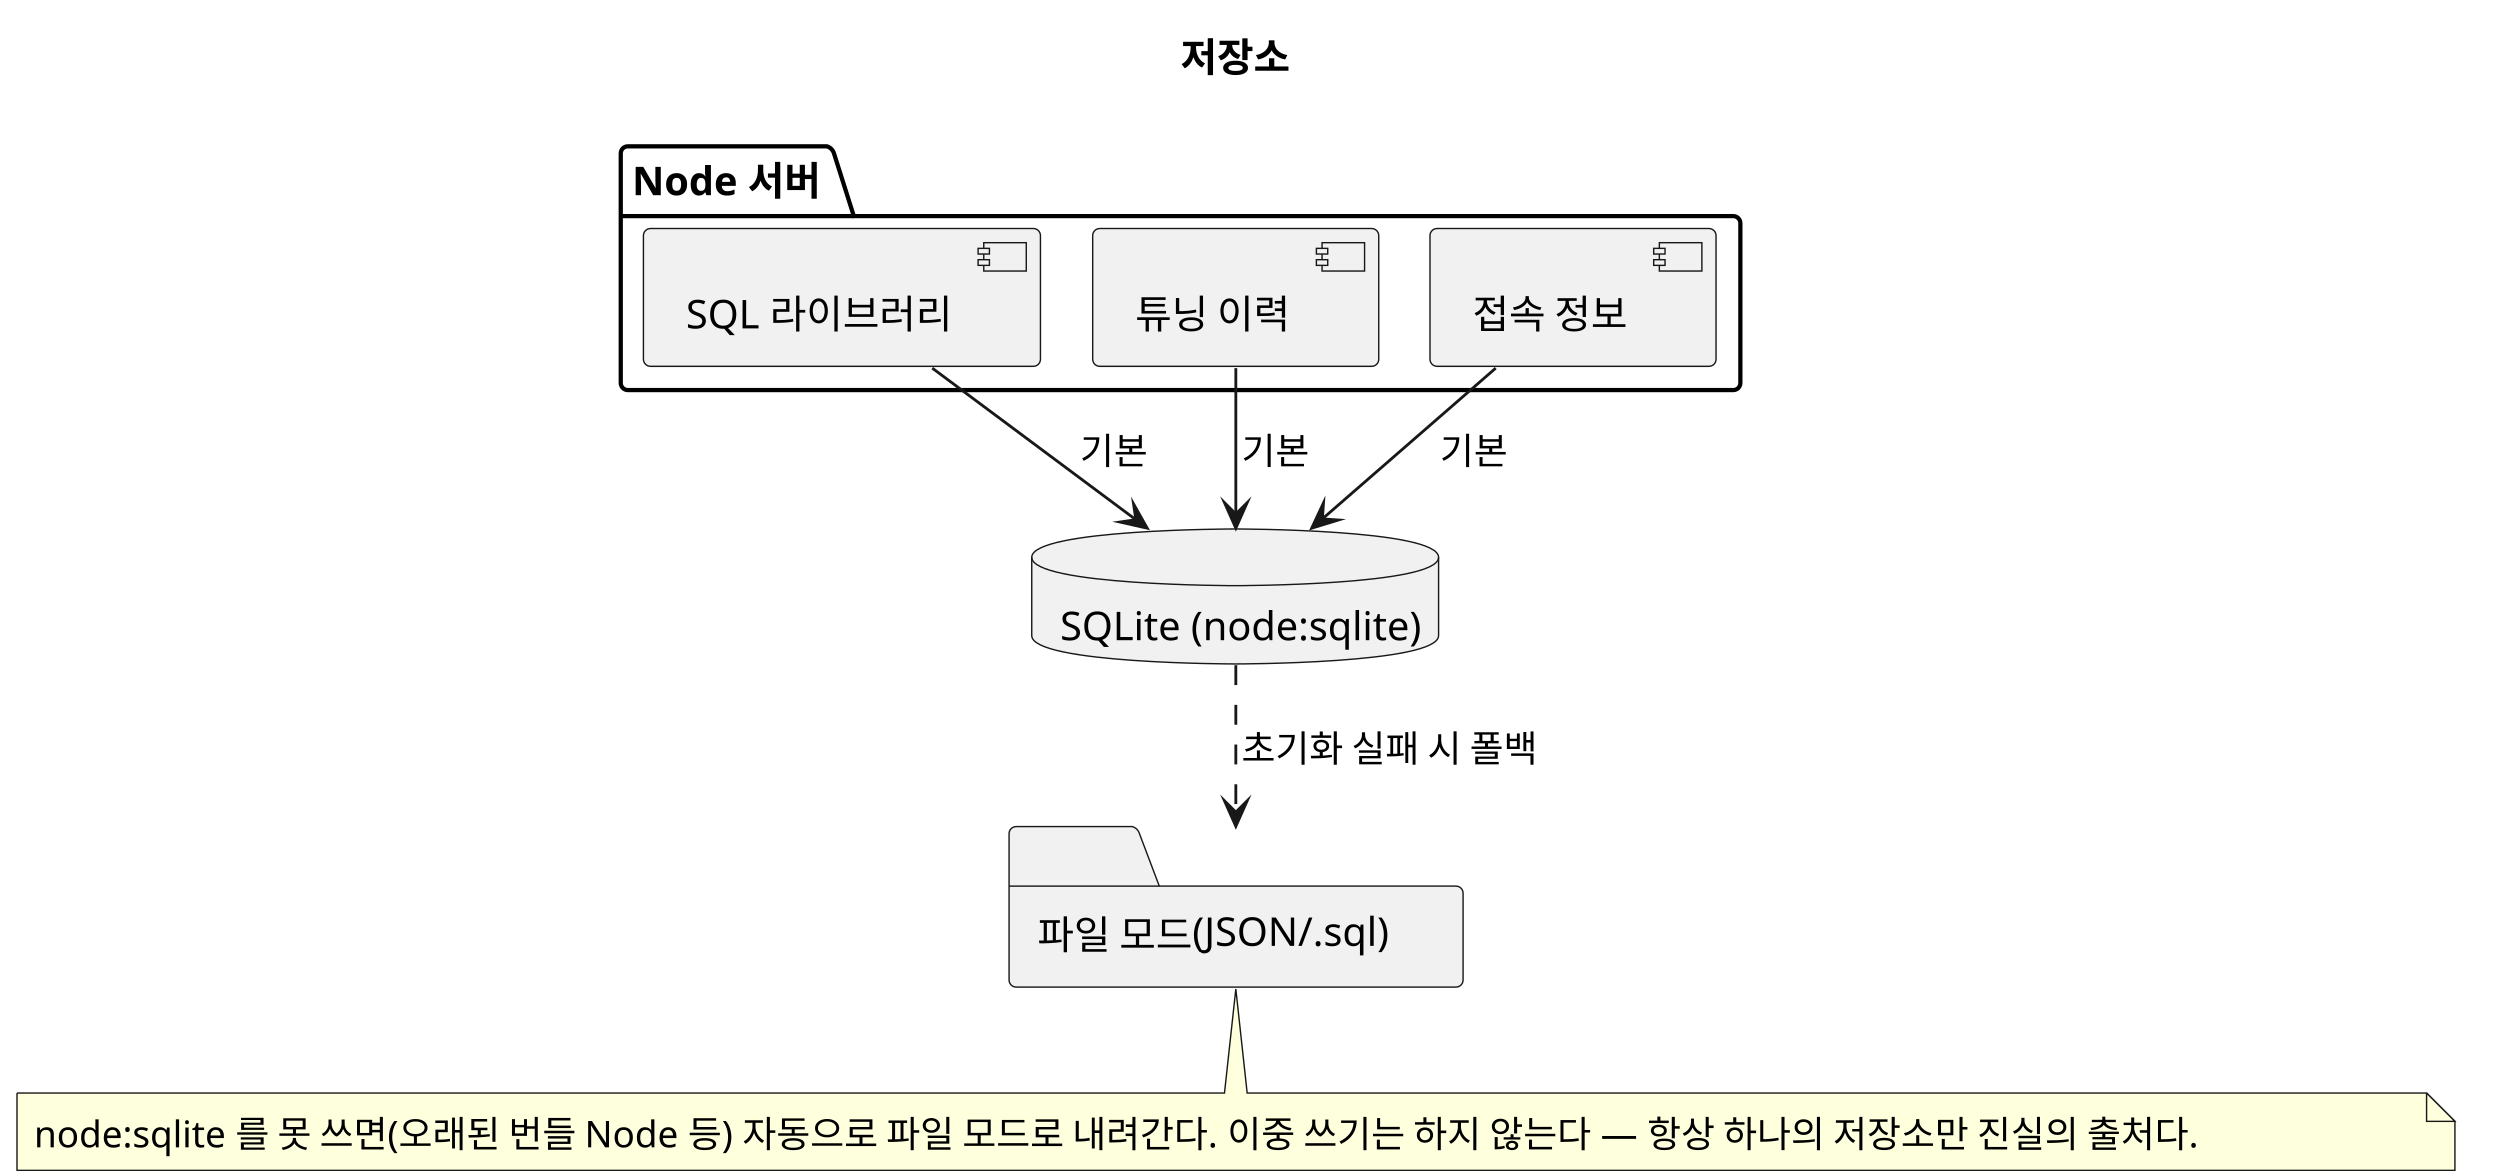
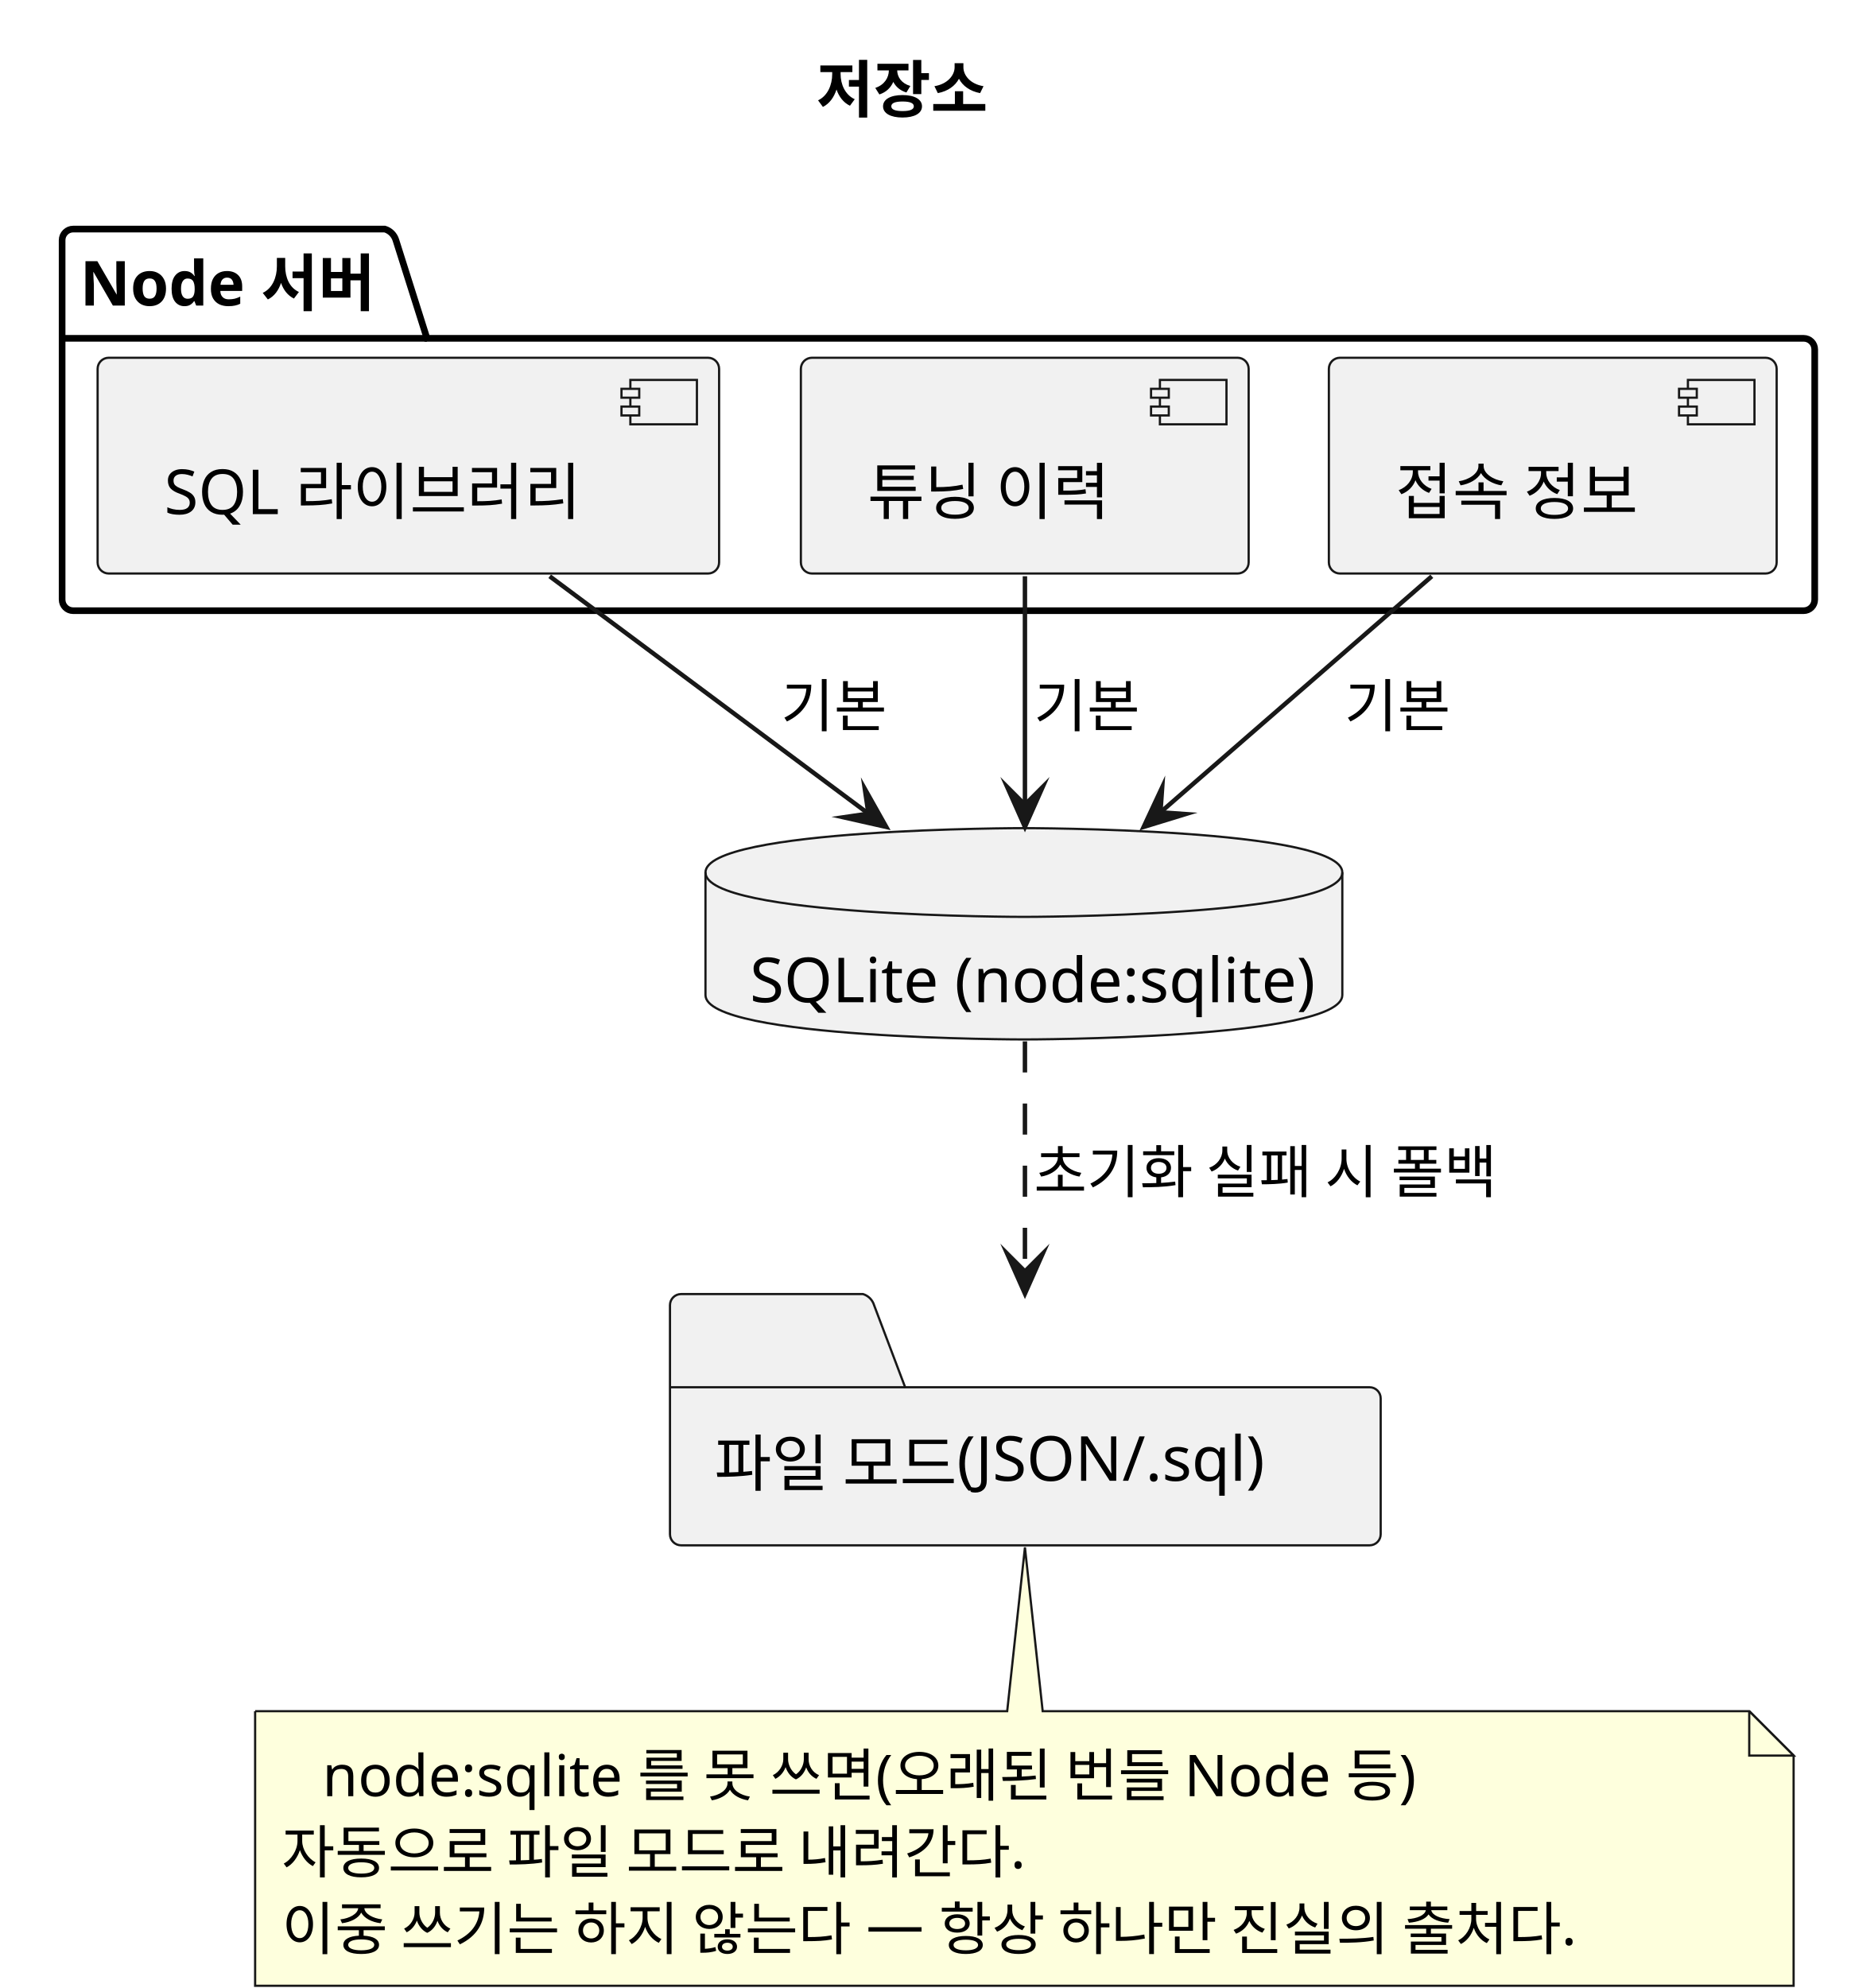
- <svg xmlns="http://www.w3.org/2000/svg" contentStyleType="text/css" data-diagram-type="DESCRIPTION" height="413px" preserveAspectRatio="none" style="width:882px;height:413px;background:#FFFFFF;" version="1.1" viewBox="0 0 882 413" width="882px" zoomAndPan="magnify">
+ <svg xmlns="http://www.w3.org/2000/svg" contentStyleType="text/css" data-diagram-type="DESCRIPTION" height="448px" preserveAspectRatio="none" style="width:417px;height:448px;background:#FFFFFF;" version="1.1" viewBox="0 0 417 448" width="417px" zoomAndPan="magnify">
  <defs />
  <g>
    <g class="title" data-source-line="3">
-       <text fill="#000000" font-family="Malgun Gothic" font-size="14" font-weight="700" lengthAdjust="spacing" textLength="42" x="416.5" y="25.237">저장소</text>
+       <text fill="#000000" font-family="Malgun Gothic" font-size="14" font-weight="700" lengthAdjust="spacing" textLength="42" x="184" y="25.237">저장소</text>
    </g>
    <g class="cluster" data-qualified-name="Node .." data-source-line="5" id="ent0001">
-       <path d="M221.5,51.621 L291.728,51.621 A3.75,3.75 0 0 1 294.228,54.121 L301.228,76.242 L611.5,76.242 A2.5,2.5 0 0 1 614,78.742 L614,135.121 A2.5,2.5 0 0 1 611.5,137.621 L221.5,137.621 A2.5,2.5 0 0 1 219,135.121 L219,54.121 A2.5,2.5 0 0 1 221.5,51.621" fill="none" style="stroke:#000000;stroke-width:1.5;" />
-       <line style="stroke:#000000;stroke-width:1.5;" x1="219" x2="301.228" y1="76.242" y2="76.242" />
-       <text fill="#000000" font-family="Malgun Gothic" font-size="14" font-weight="700" lengthAdjust="spacing" textLength="69.228" x="223" y="68.858">Node 서버</text>
+       <path d="M16.5,51.621 L86.728,51.621 A3.75,3.75 0 0 1 89.228,54.121 L96.228,76.242 L406.5,76.242 A2.5,2.5 0 0 1 409,78.742 L409,135.121 A2.5,2.5 0 0 1 406.5,137.621 L16.5,137.621 A2.5,2.5 0 0 1 14,135.121 L14,54.121 A2.5,2.5 0 0 1 16.5,51.621" fill="none" style="stroke:#000000;stroke-width:1.5;" />
+       <line style="stroke:#000000;stroke-width:1.5;" x1="14" x2="96.228" y1="76.242" y2="76.242" />
+       <text fill="#000000" font-family="Malgun Gothic" font-size="14" font-weight="700" lengthAdjust="spacing" textLength="69.228" x="18" y="68.858">Node 서버</text>
    </g>
    <g class="entity" data-qualified-name="SQLITE" data-source-line="11" id="ent0005">
-       <path d="M364,196.621 C364,186.621 435.766,186.621 435.766,186.621 C435.766,186.621 507.532,186.621 507.532,196.621 L507.532,224.242 C507.532,234.242 435.766,234.242 435.766,234.242 C435.766,234.242 364,234.242 364,224.242 L364,196.621" fill="#F1F1F1" style="stroke:#181818;stroke-width:0.5;" />
-       <path d="M364,196.621 C364,206.621 435.766,206.621 435.766,206.621 C435.766,206.621 507.532,206.621 507.532,196.621" fill="none" style="stroke:#181818;stroke-width:0.5;" />
-       <text fill="#000000" font-family="Malgun Gothic" font-size="14" lengthAdjust="spacing" textLength="123.532" x="374" y="225.858">SQLite (node:sqlite)</text>
+       <path d="M159,196.621 C159,186.621 230.766,186.621 230.766,186.621 C230.766,186.621 302.532,186.621 302.532,196.621 L302.532,224.242 C302.532,234.242 230.766,234.242 230.766,234.242 C230.766,234.242 159,234.242 159,224.242 L159,196.621" fill="#F1F1F1" style="stroke:#181818;stroke-width:0.5;" />
+       <path d="M159,196.621 C159,206.621 230.766,206.621 230.766,206.621 C230.766,206.621 302.532,206.621 302.532,196.621" fill="none" style="stroke:#181818;stroke-width:0.5;" />
+       <text fill="#000000" font-family="Malgun Gothic" font-size="14" lengthAdjust="spacing" textLength="123.532" x="169" y="225.858">SQLite (node:sqlite)</text>
    </g>
    <g class="entity" data-qualified-name="FILES" data-source-line="12" id="ent0006">
-       <path d="M358.5,291.621 L399.5,291.621 A3.75,3.75 0 0 1 402,294.121 L409,312.621 L513.677,312.621 A2.5,2.5 0 0 1 516.177,315.121 L516.177,345.742 A2.5,2.5 0 0 1 513.677,348.242 L358.5,348.242 A2.5,2.5 0 0 1 356,345.742 L356,294.121 A2.5,2.5 0 0 1 358.5,291.621" fill="#F1F1F1" style="stroke:#181818;stroke-width:0.5;" />
-       <line style="stroke:#181818;stroke-width:0.5;" x1="356" x2="409" y1="312.621" y2="312.621" />
-       <text fill="#000000" font-family="Malgun Gothic" font-size="14" lengthAdjust="spacing" textLength="130.177" x="366" y="334.858">파일 모드(JSON/.sql)</text>
+       <path d="M153.5,291.621 L194.5,291.621 A3.75,3.75 0 0 1 197,294.121 L204,312.621 L308.677,312.621 A2.5,2.5 0 0 1 311.177,315.121 L311.177,345.742 A2.5,2.5 0 0 1 308.677,348.242 L153.5,348.242 A2.5,2.5 0 0 1 151,345.742 L151,294.121 A2.5,2.5 0 0 1 153.5,291.621" fill="#F1F1F1" style="stroke:#181818;stroke-width:0.5;" />
+       <line style="stroke:#181818;stroke-width:0.5;" x1="151" x2="204" y1="312.621" y2="312.621" />
+       <text fill="#000000" font-family="Malgun Gothic" font-size="14" lengthAdjust="spacing" textLength="130.177" x="161" y="334.858">파일 모드(JSON/.sql)</text>
    </g>
    <g class="entity" data-qualified-name="GMN11" data-source-line="20" id="ent0012">
-       <path d="M6,385.621 L6,412.912 A0,0 0 0 0 6,412.912 L866.097,412.912 A0,0 0 0 0 866.097,412.912 L866.097,395.621 L856.097,385.621 L440,385.621 L436,348.92 L432,385.621 L6,385.621 A0,0 0 0 0 6,385.621" fill="#FEFFDD" style="stroke:#181818;stroke-width:0.5;" />
-       <path d="M856.097,385.621 L856.097,395.621 L866.097,395.621 L856.097,385.621" fill="#FEFFDD" style="stroke:#181818;stroke-width:0.5;" />
-       <text fill="#000000" font-family="Malgun Gothic" font-size="13" lengthAdjust="spacing" textLength="839.097" x="12" y="404.77">node:sqlite 를 못 쓰면(오래된 번들 Node 등) 자동으로 파일 모드로 내려간다. 이중 쓰기는 하지 않는다 — 항상 하나의 저장소만 진실의 출처다.</text>
+       <path d="M57.5,385.621 L57.5,447.494 A0,0 0 0 0 57.5,447.494 L404.243,447.494 A0,0 0 0 0 404.243,447.494 L404.243,395.621 L394.243,385.621 L235,385.621 L231,348.708 L227,385.621 L57.5,385.621 A0,0 0 0 0 57.5,385.621" fill="#FEFFDD" style="stroke:#181818;stroke-width:0.5;" />
+       <path d="M394.243,385.621 L394.243,395.621 L404.243,395.621 L394.243,385.621" fill="#FEFFDD" style="stroke:#181818;stroke-width:0.5;" />
+       <text fill="#000000" font-family="Malgun Gothic" font-size="13" lengthAdjust="spacing" textLength="262.088" x="72.641" y="404.77">node:sqlite 를 못 쓰면(오래된 번들 Node 등)</text>
+       <text fill="#000000" font-family="Malgun Gothic" font-size="13" lengthAdjust="spacing" textLength="185.555" x="63.5" y="422.061">자동으로 파일 모드로 내려간다.</text>
+       <text fill="#000000" font-family="Malgun Gothic" font-size="13" lengthAdjust="spacing" textLength="325.743" x="63.5" y="439.352">이중 쓰기는 하지 않는다 — 항상 하나만 진실의 출처다.</text>
    </g>
    <g class="entity" data-qualified-name="Node ...SSTORE" data-source-line="6" id="ent0002">
-       <rect fill="#F1F1F1" height="48.621" rx="2.5" ry="2.5" style="stroke:#181818;stroke-width:0.5;" width="140.071" x="227" y="80.621" />
-       <rect fill="#F1F1F1" height="10" style="stroke:#181818;stroke-width:0.5;" width="15" x="347.071" y="85.621" />
-       <rect fill="#F1F1F1" height="2" style="stroke:#181818;stroke-width:0.5;" width="4" x="345.071" y="87.621" />
-       <rect fill="#F1F1F1" height="2" style="stroke:#181818;stroke-width:0.5;" width="4" x="345.071" y="91.621" />
-       <text fill="#000000" font-family="Malgun Gothic" font-size="14" lengthAdjust="spacing" textLength="100.071" x="242" y="115.858">SQL 라이브러리</text>
+       <rect fill="#F1F1F1" height="48.621" rx="2.5" ry="2.5" style="stroke:#181818;stroke-width:0.5;" width="140.071" x="22" y="80.621" />
+       <rect fill="#F1F1F1" height="10" style="stroke:#181818;stroke-width:0.5;" width="15" x="142.071" y="85.621" />
+       <rect fill="#F1F1F1" height="2" style="stroke:#181818;stroke-width:0.5;" width="4" x="140.071" y="87.621" />
+       <rect fill="#F1F1F1" height="2" style="stroke:#181818;stroke-width:0.5;" width="4" x="140.071" y="91.621" />
+       <text fill="#000000" font-family="Malgun Gothic" font-size="14" lengthAdjust="spacing" textLength="100.071" x="37" y="115.858">SQL 라이브러리</text>
    </g>
    <g class="entity" data-qualified-name="Node ...TSTORE" data-source-line="7" id="ent0003">
-       <rect fill="#F1F1F1" height="48.621" rx="2.5" ry="2.5" style="stroke:#181818;stroke-width:0.5;" width="100.922" x="385.5" y="80.621" />
-       <rect fill="#F1F1F1" height="10" style="stroke:#181818;stroke-width:0.5;" width="15" x="466.422" y="85.621" />
-       <rect fill="#F1F1F1" height="2" style="stroke:#181818;stroke-width:0.5;" width="4" x="464.422" y="87.621" />
-       <rect fill="#F1F1F1" height="2" style="stroke:#181818;stroke-width:0.5;" width="4" x="464.422" y="91.621" />
-       <text fill="#000000" font-family="Malgun Gothic" font-size="14" lengthAdjust="spacing" textLength="60.922" x="400.5" y="115.858">튜닝 이력</text>
+       <rect fill="#F1F1F1" height="48.621" rx="2.5" ry="2.5" style="stroke:#181818;stroke-width:0.5;" width="100.922" x="180.5" y="80.621" />
+       <rect fill="#F1F1F1" height="10" style="stroke:#181818;stroke-width:0.5;" width="15" x="261.422" y="85.621" />
+       <rect fill="#F1F1F1" height="2" style="stroke:#181818;stroke-width:0.5;" width="4" x="259.422" y="87.621" />
+       <rect fill="#F1F1F1" height="2" style="stroke:#181818;stroke-width:0.5;" width="4" x="259.422" y="91.621" />
+       <text fill="#000000" font-family="Malgun Gothic" font-size="14" lengthAdjust="spacing" textLength="60.922" x="195.5" y="115.858">튜닝 이력</text>
    </g>
    <g class="entity" data-qualified-name="Node ...CSTORE" data-source-line="8" id="ent0004">
-       <rect fill="#F1F1F1" height="48.621" rx="2.5" ry="2.5" style="stroke:#181818;stroke-width:0.5;" width="100.922" x="504.5" y="80.621" />
-       <rect fill="#F1F1F1" height="10" style="stroke:#181818;stroke-width:0.5;" width="15" x="585.422" y="85.621" />
-       <rect fill="#F1F1F1" height="2" style="stroke:#181818;stroke-width:0.5;" width="4" x="583.422" y="87.621" />
-       <rect fill="#F1F1F1" height="2" style="stroke:#181818;stroke-width:0.5;" width="4" x="583.422" y="91.621" />
-       <text fill="#000000" font-family="Malgun Gothic" font-size="14" lengthAdjust="spacing" textLength="60.922" x="519.5" y="115.858">접속 정보</text>
+       <rect fill="#F1F1F1" height="48.621" rx="2.5" ry="2.5" style="stroke:#181818;stroke-width:0.5;" width="100.922" x="299.5" y="80.621" />
+       <rect fill="#F1F1F1" height="10" style="stroke:#181818;stroke-width:0.5;" width="15" x="380.422" y="85.621" />
+       <rect fill="#F1F1F1" height="2" style="stroke:#181818;stroke-width:0.5;" width="4" x="378.422" y="87.621" />
+       <rect fill="#F1F1F1" height="2" style="stroke:#181818;stroke-width:0.5;" width="4" x="378.422" y="91.621" />
+       <text fill="#000000" font-family="Malgun Gothic" font-size="14" lengthAdjust="spacing" textLength="60.922" x="314.5" y="115.858">접속 정보</text>
    </g>
    <g class="link" data-entity-1="ent0002" data-entity-2="ent0005" data-link-type="dependency" id="lnk7">
-       <polygon fill="#181818" points="404.738,186.343,399.908,177.76,400.728,183.357,395.13,184.177,404.738,186.343" style="stroke:#181818;stroke-width:1;stroke-linejoin:miter;stroke-miterlimit:10;" />
-       <path d="M328.889,129.866 C351.652,146.815 378.108,166.514 400.728,183.357" fill="none" style="stroke:#181818;stroke-width:1;" />
-       <text fill="#000000" font-family="Malgun Gothic" font-size="13" lengthAdjust="spacing" textLength="26" x="381" y="163.77">기본</text>
+       <polygon fill="#181818" points="199.738,186.343,194.908,177.76,195.728,183.357,190.131,184.177,199.738,186.343" style="stroke:#181818;stroke-width:1;stroke-linejoin:miter;stroke-miterlimit:10;" />
+       <path d="M123.889,129.866 C146.652,146.815 173.108,166.514 195.728,183.357" fill="none" style="stroke:#181818;stroke-width:1;" />
+       <text fill="#000000" font-family="Malgun Gothic" font-size="13" lengthAdjust="spacing" textLength="26" x="176" y="163.77">기본</text>
    </g>
    <g class="link" data-entity-1="ent0003" data-entity-2="ent0005" data-link-type="dependency" id="lnk8">
-       <polygon fill="#181818" points="436,186.343,440,177.343,436,181.343,432,177.343,436,186.343" style="stroke:#181818;stroke-width:1;stroke-linejoin:miter;stroke-miterlimit:10;" />
-       <path d="M436,129.866 C436,146.815 436,164.501 436,181.343" fill="none" style="stroke:#181818;stroke-width:1;" />
-       <text fill="#000000" font-family="Malgun Gothic" font-size="13" lengthAdjust="spacing" textLength="26" x="438" y="163.77">기본</text>
+       <polygon fill="#181818" points="231,186.343,235,177.343,231,181.343,227,177.343,231,186.343" style="stroke:#181818;stroke-width:1;stroke-linejoin:miter;stroke-miterlimit:10;" />
+       <path d="M231,129.866 C231,146.815 231,164.501 231,181.343" fill="none" style="stroke:#181818;stroke-width:1;" />
+       <text fill="#000000" font-family="Malgun Gothic" font-size="13" lengthAdjust="spacing" textLength="26" x="233" y="163.77">기본</text>
    </g>
    <g class="link" data-entity-1="ent0004" data-entity-2="ent0005" data-link-type="dependency" id="lnk9">
-       <polygon fill="#181818" points="462.764,186.343,472.18,183.455,466.536,183.062,466.93,177.419,462.764,186.343" style="stroke:#181818;stroke-width:1;stroke-linejoin:miter;stroke-miterlimit:10;" />
-       <path d="M527.699,129.866 C508.211,146.815 485.902,166.219 466.536,183.062" fill="none" style="stroke:#181818;stroke-width:1;" />
-       <text fill="#000000" font-family="Malgun Gothic" font-size="13" lengthAdjust="spacing" textLength="26" x="508" y="163.77">기본</text>
+       <polygon fill="#181818" points="257.764,186.343,267.18,183.455,261.536,183.062,261.93,177.419,257.764,186.343" style="stroke:#181818;stroke-width:1;stroke-linejoin:miter;stroke-miterlimit:10;" />
+       <path d="M322.699,129.866 C303.211,146.815 280.902,166.219 261.536,183.062" fill="none" style="stroke:#181818;stroke-width:1;" />
+       <text fill="#000000" font-family="Malgun Gothic" font-size="13" lengthAdjust="spacing" textLength="26" x="303" y="163.77">기본</text>
    </g>
    <g class="link" data-entity-1="ent0005" data-entity-2="ent0006" data-link-type="dependency" id="lnk10">
-       <polygon fill="#181818" points="436,291.526,440,282.526,436,286.526,432,282.526,436,291.526" style="stroke:#181818;stroke-width:1;stroke-linejoin:miter;stroke-miterlimit:10;" />
-       <path d="M436,234.683 C436,251.34 436,268.911 436,286.526" fill="none" style="stroke:#181818;stroke-width:1;stroke-dasharray:7,7;" />
-       <text fill="#000000" font-family="Malgun Gothic" font-size="13" lengthAdjust="spacing" textLength="117.711" x="438" y="268.77">초기화 실패 시 폴백</text>
+       <polygon fill="#181818" points="231,291.526,235,282.526,231,286.526,227,282.526,231,291.526" style="stroke:#181818;stroke-width:1;stroke-linejoin:miter;stroke-miterlimit:10;" />
+       <path d="M231,234.683 C231,251.34 231,268.911 231,286.526" fill="none" style="stroke:#181818;stroke-width:1;stroke-dasharray:7,7;" />
+       <text fill="#000000" font-family="Malgun Gothic" font-size="13" lengthAdjust="spacing" textLength="117.711" x="233" y="268.77">초기화 실패 시 폴백</text>
    </g>
  </g>
</svg>
